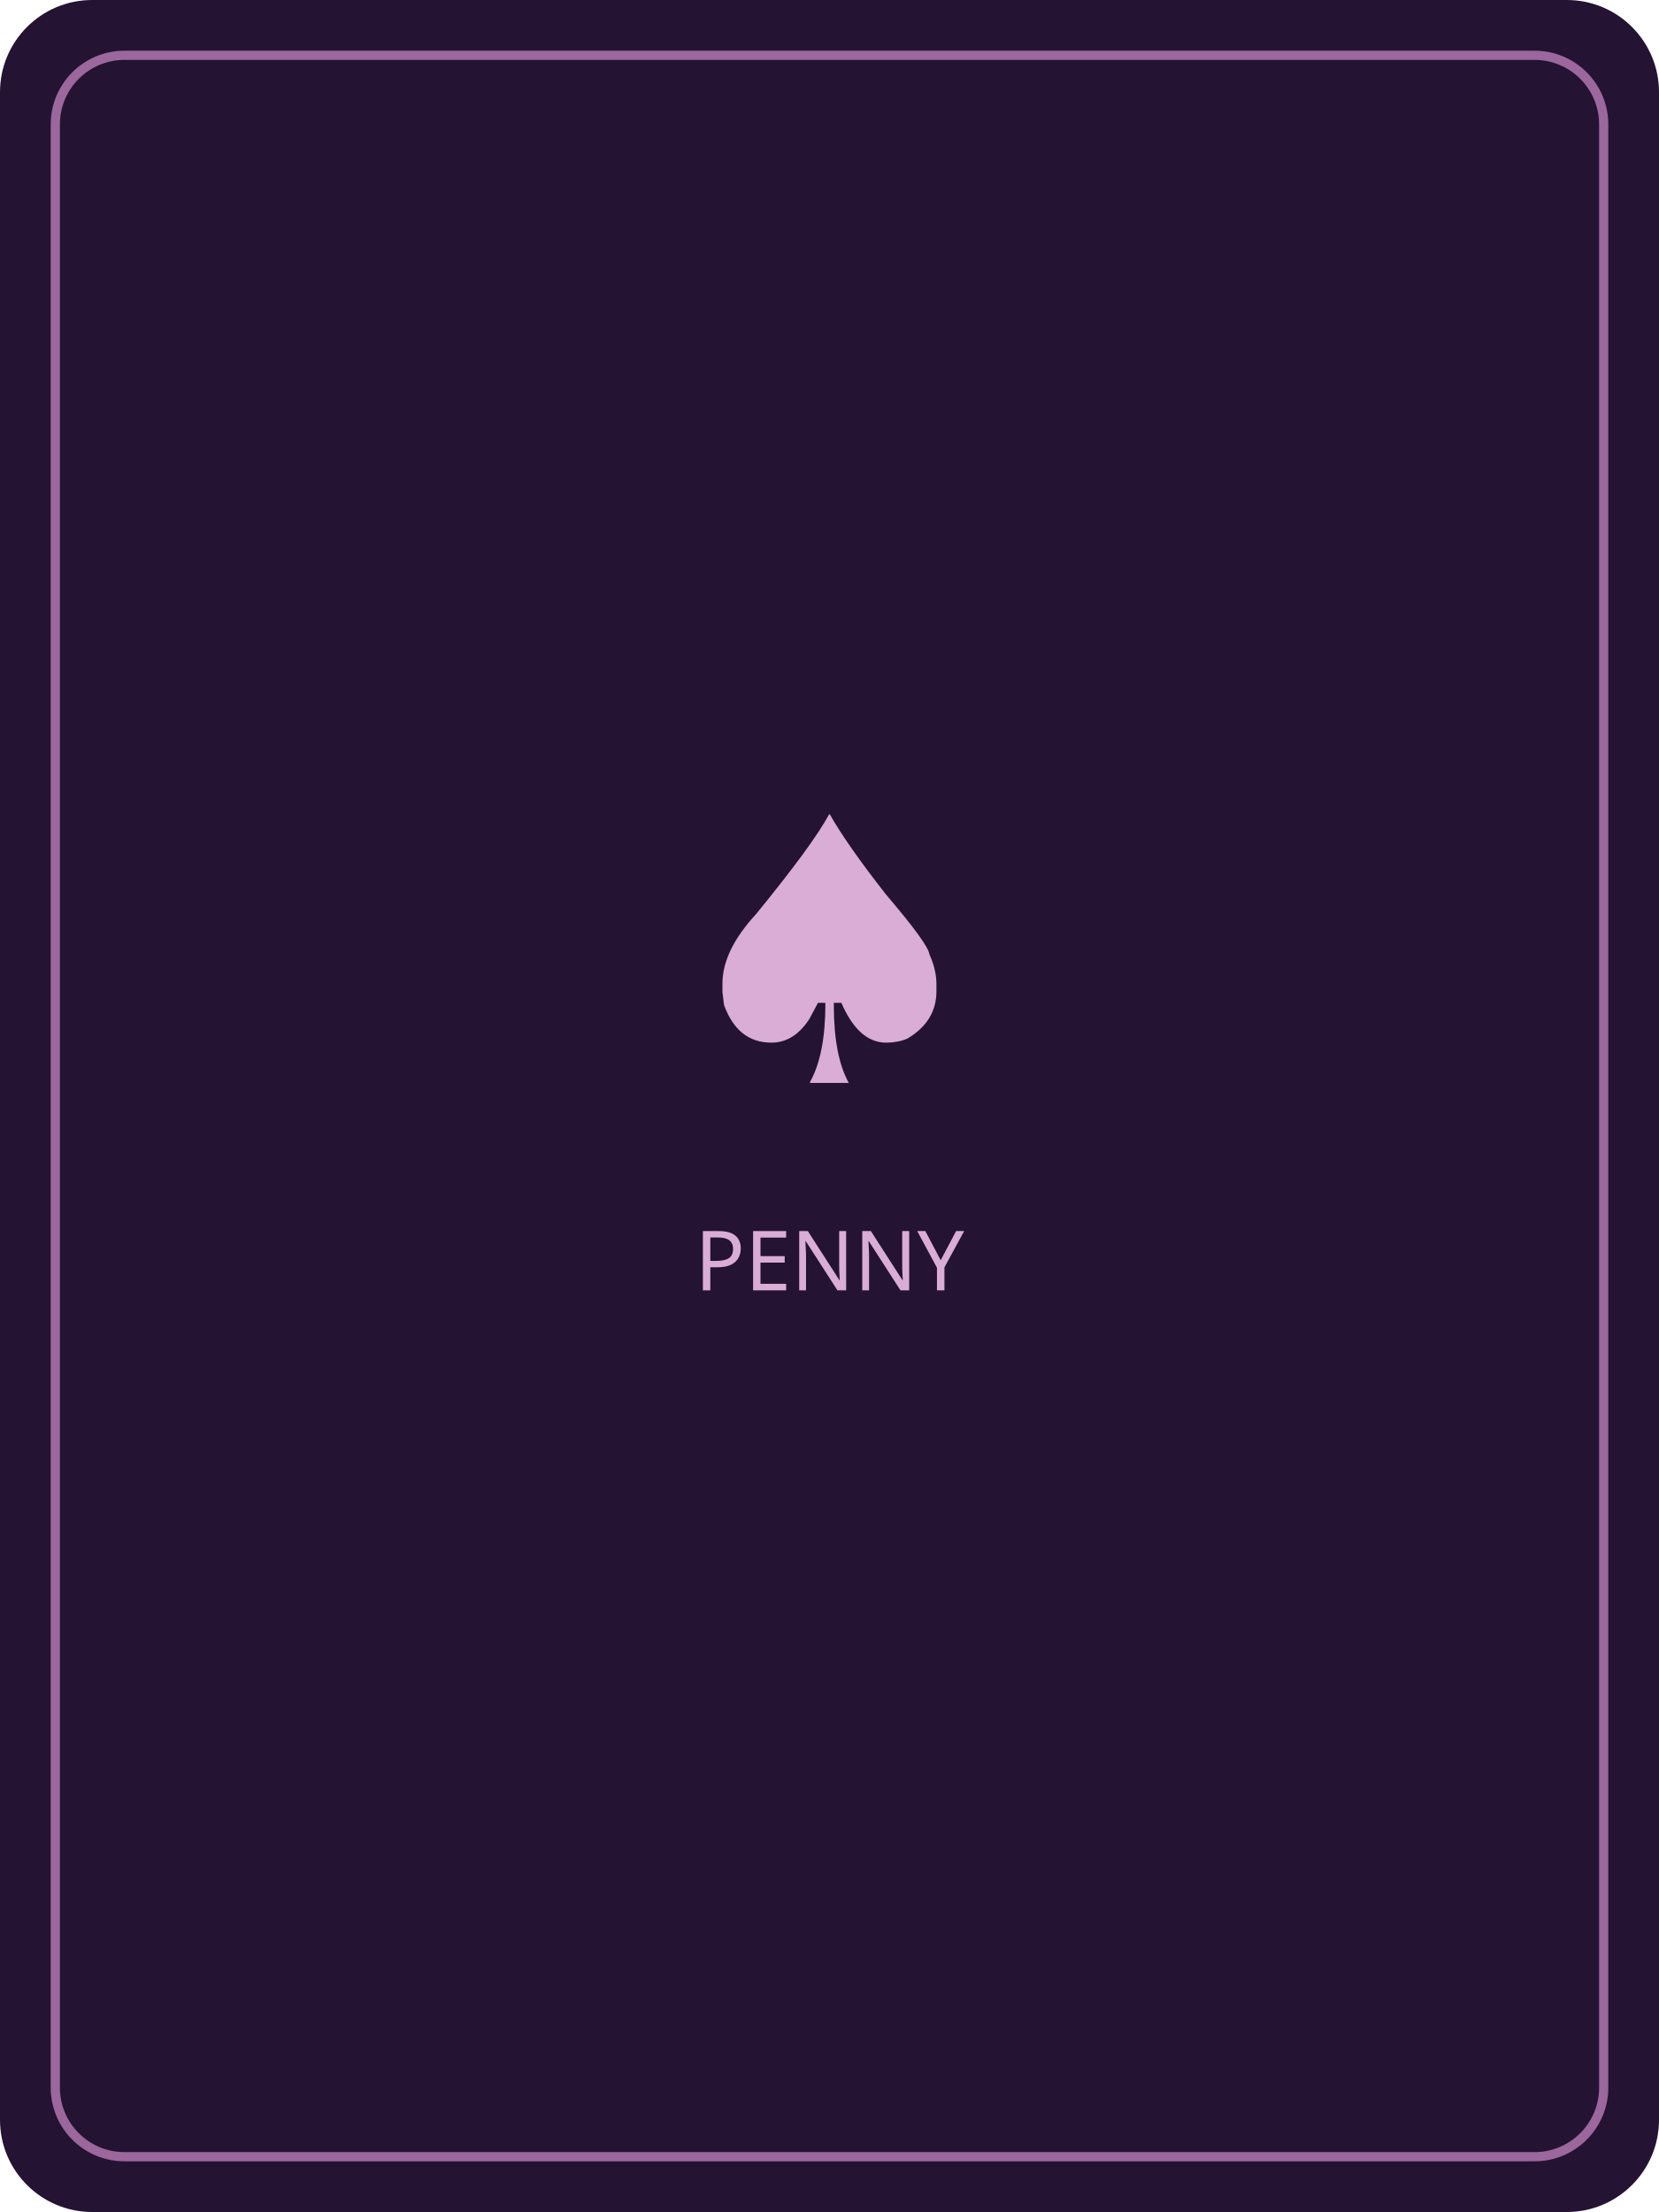
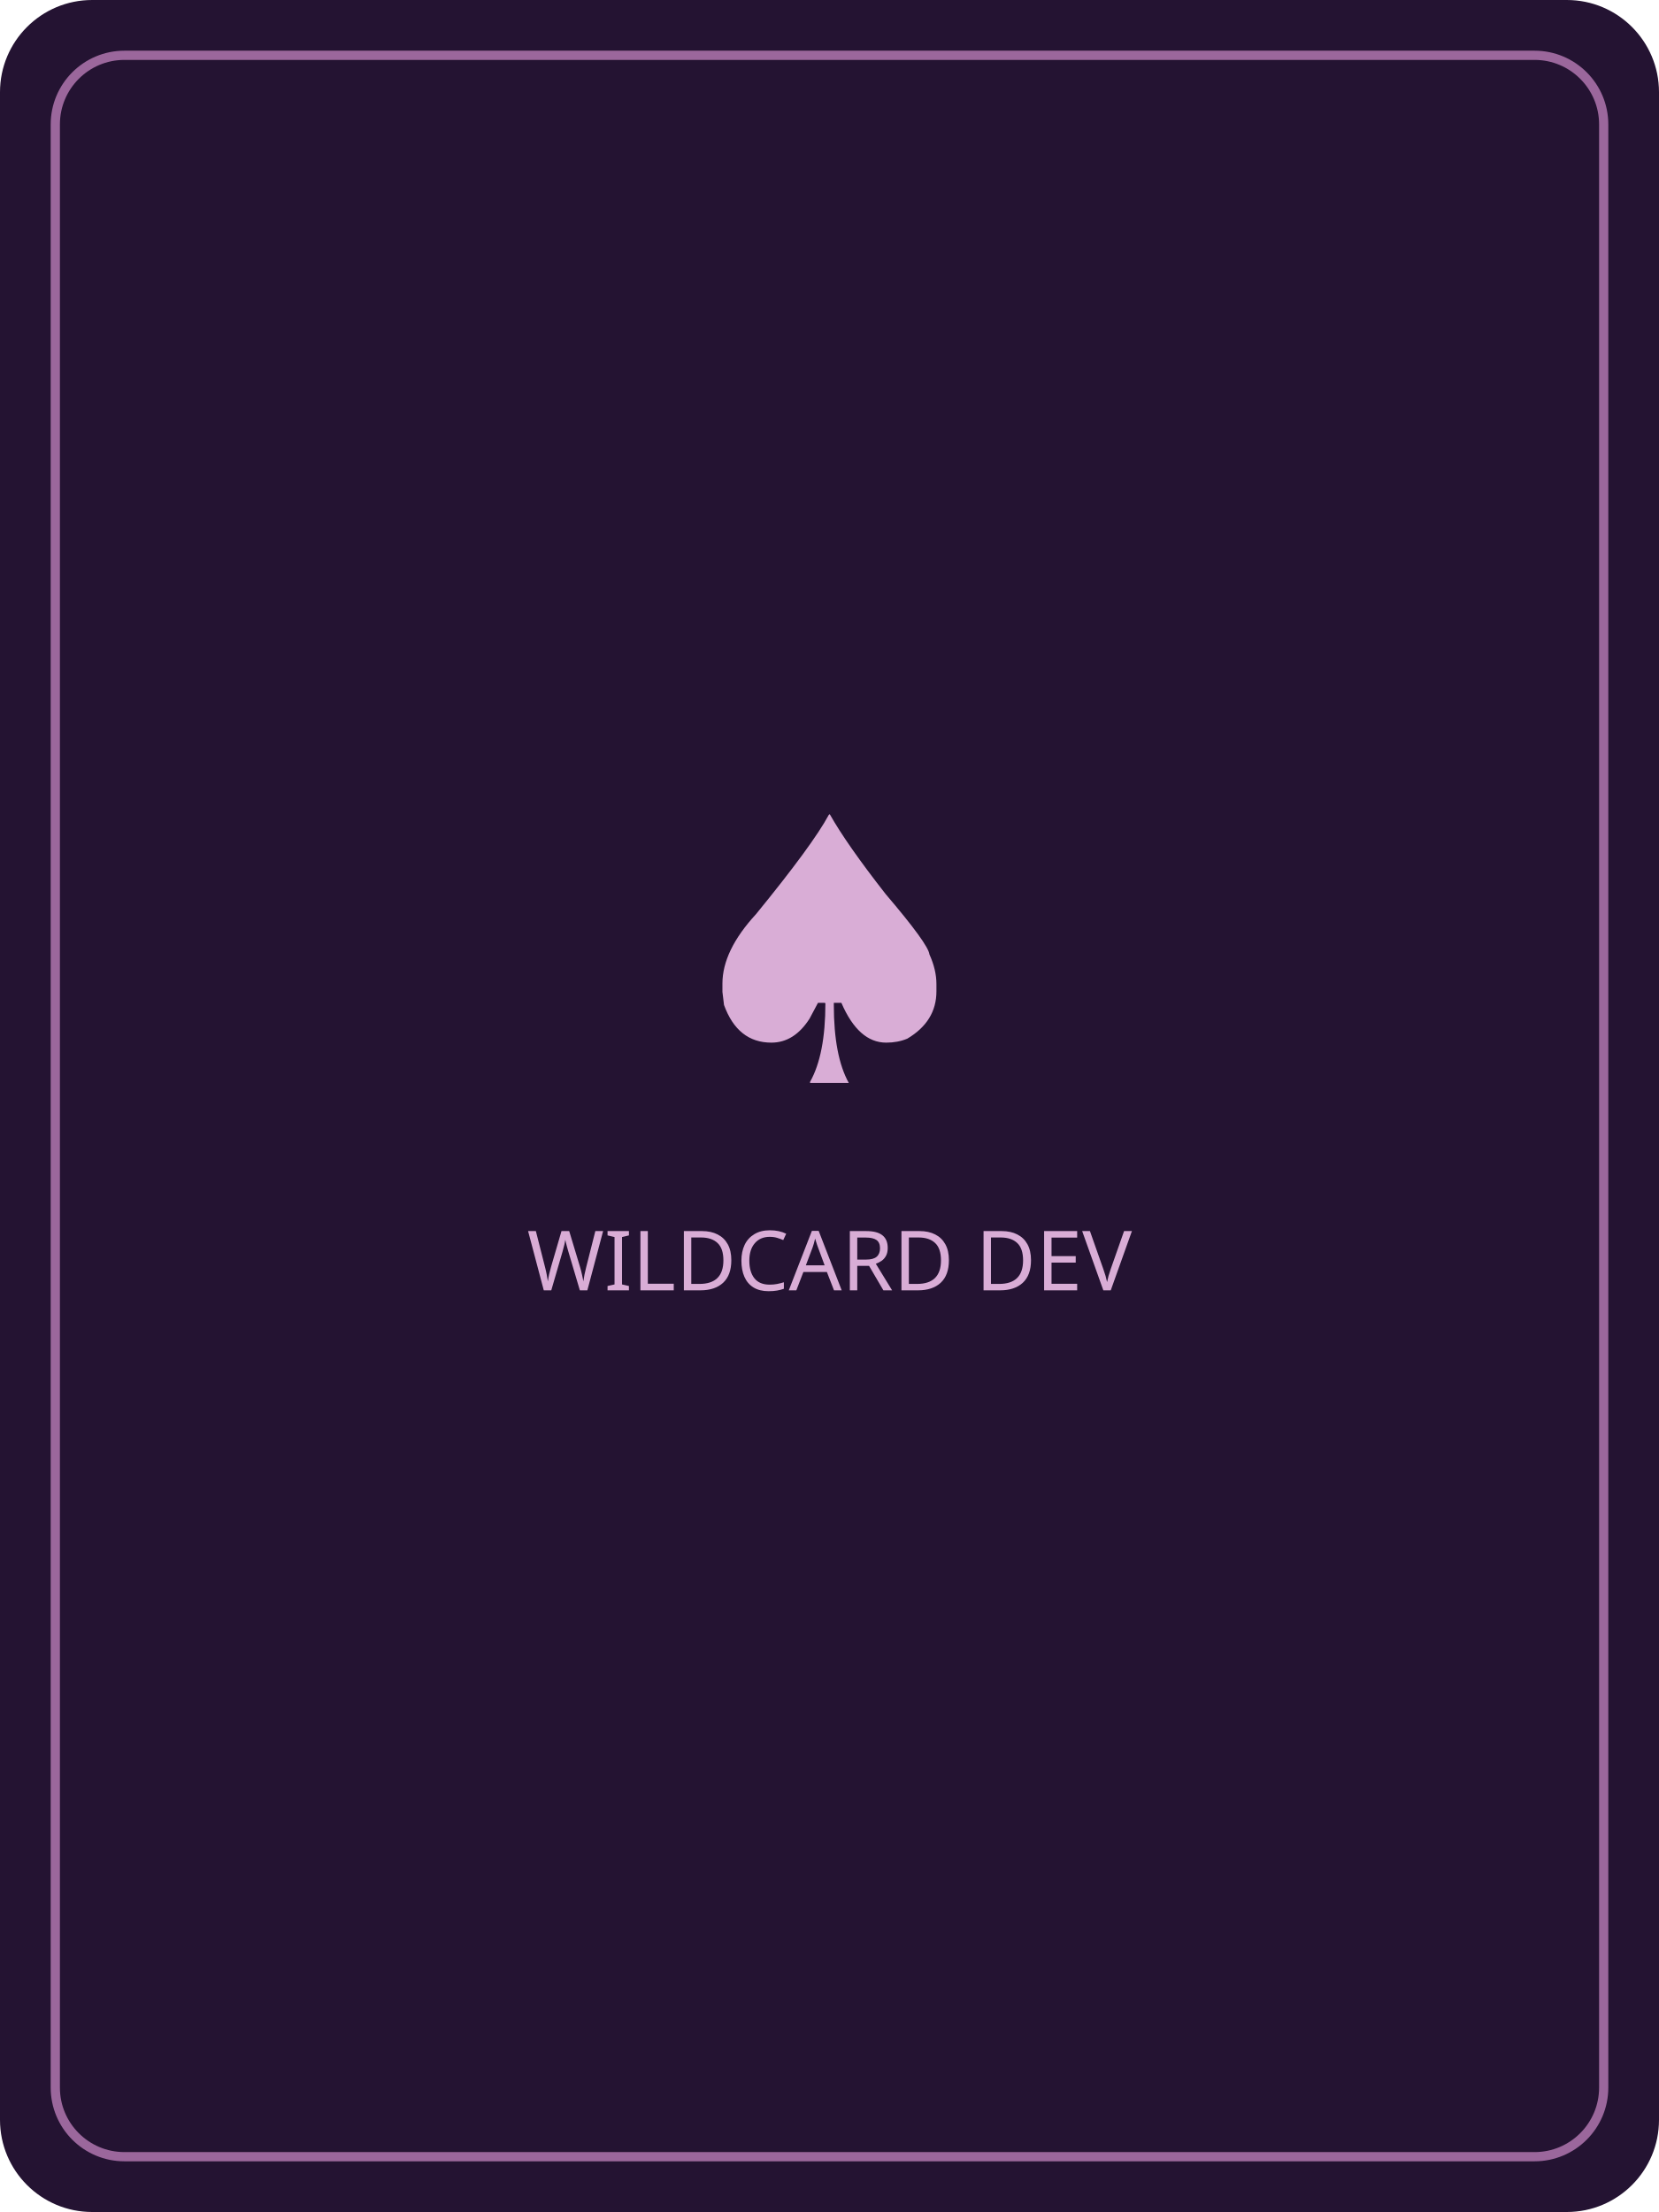
<svg xmlns="http://www.w3.org/2000/svg" viewBox="0 0 360 480">
  <rect width="360" height="480" rx="20" fill="#241332" />
  <rect x="12" y="12" width="336" height="456" rx="15" fill="none" stroke="#9b679c" stroke-width="2" />
  <text x="180" y="235" font-family="sans-serif" font-size="80" text-anchor="middle" fill="#d9add6">♠</text>
-   <text x="180" y="280" font-family="sans-serif" font-size="18" text-anchor="middle" fill="#d9add6">PENNY</text>
+   <text x="180" y="280" font-family="sans-serif" font-size="18" text-anchor="middle" fill="#d9add6">WILDCARD DEV</text>
</svg>
